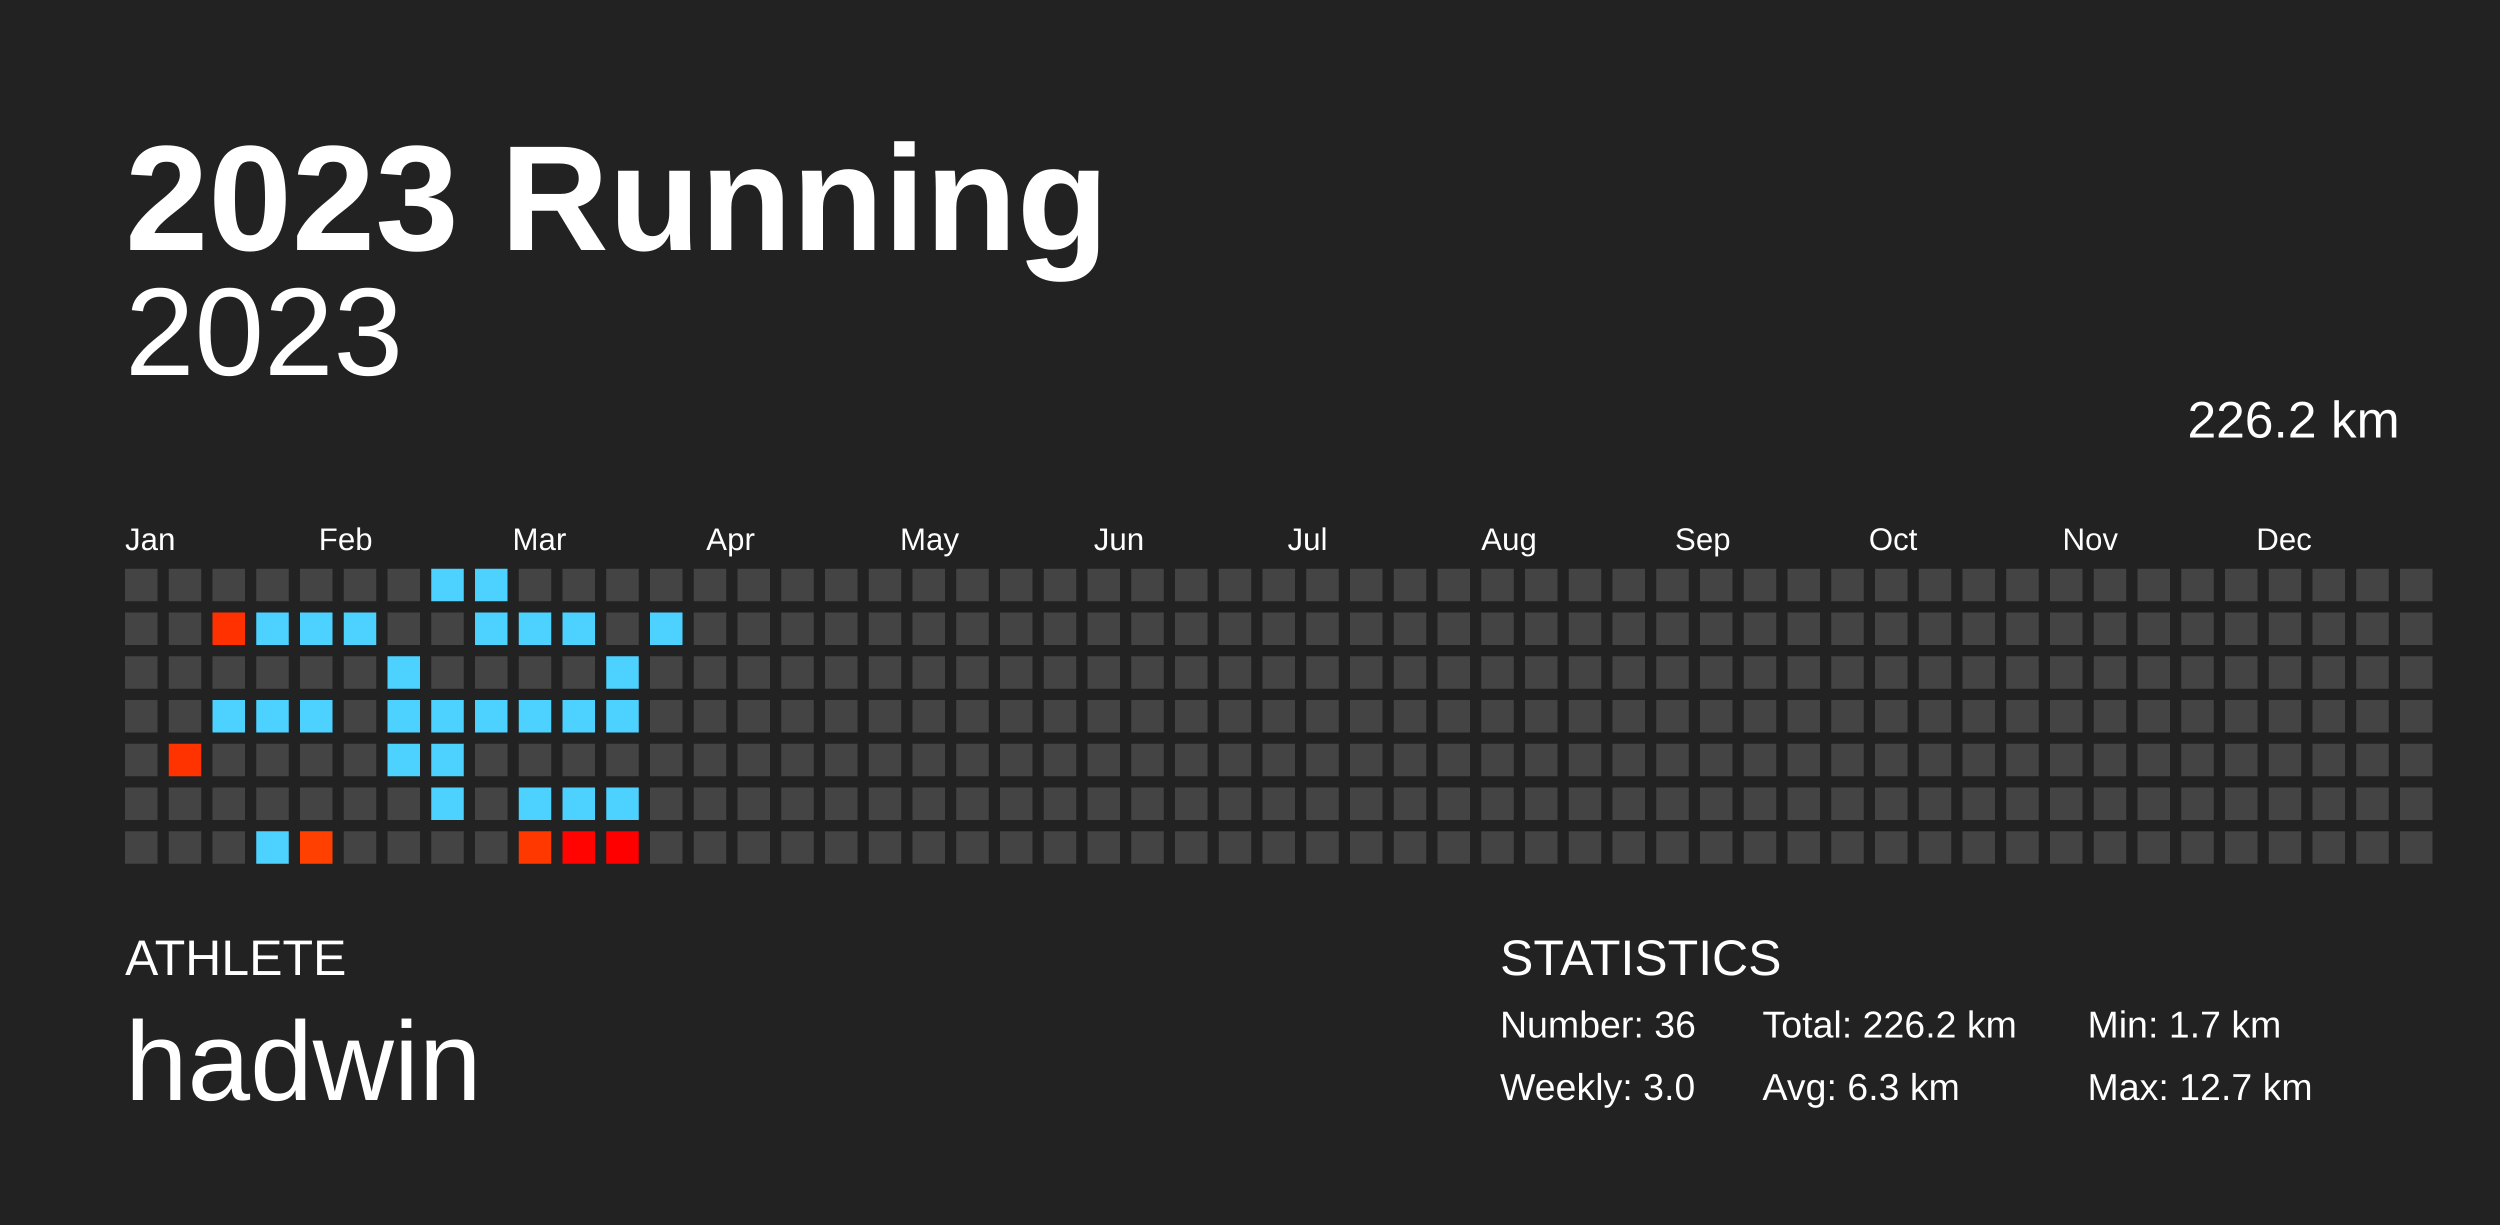
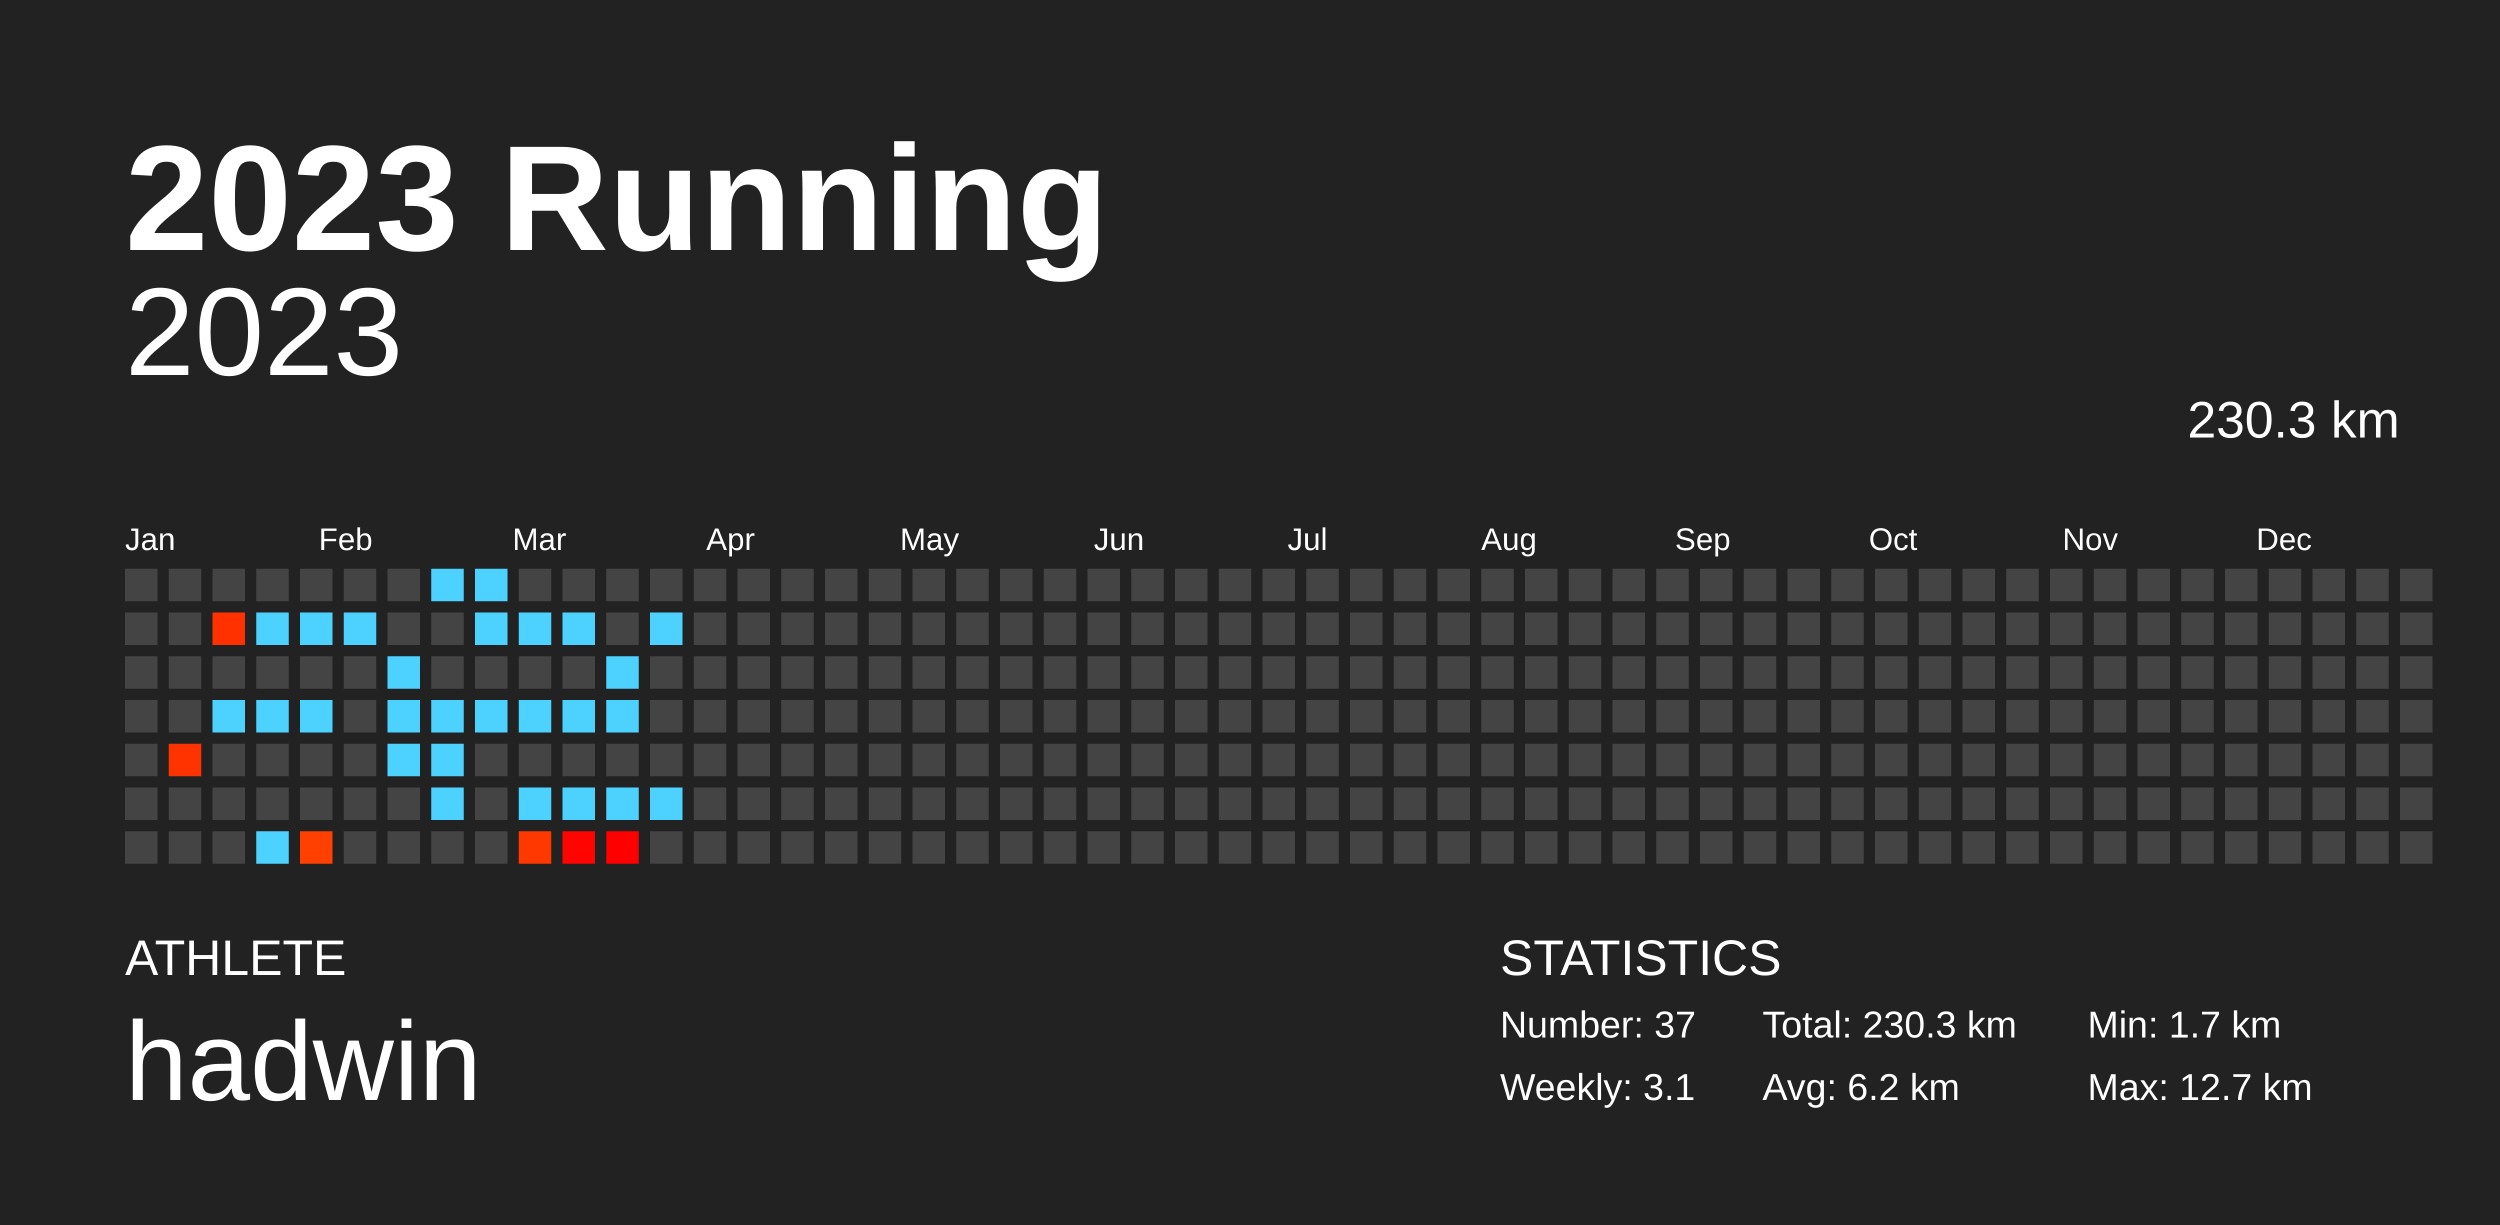
<svg xmlns="http://www.w3.org/2000/svg" baseProfile="full" height="98mm" version="1.1" viewBox="0,0,200,98" width="200mm">
  <defs />
  <rect fill="#222222" height="98" width="200" x="0" y="0" />
  <text fill="#FFFFFF" style="font-size:12px; font-family:Arial; font-weight:bold;" x="10" y="20">2023 Running</text>
  <text fill="#FFFFFF" style="font-size:4px; font-family:Arial" x="10" y="78">ATHLETE</text>
  <text fill="#FFFFFF" style="font-size:9px; font-family:Arial" x="10" y="88">hadwin</text>
  <text fill="#FFFFFF" style="font-size:4px; font-family:Arial" x="120" y="78">STATISTICS</text>
-   <text fill="#FFFFFF" style="font-size:3px; font-family:Arial" x="120" y="83">Number: 36</text>
-   <text fill="#FFFFFF" style="font-size:3px; font-family:Arial" x="120" y="88">Weekly: 3.0</text>
-   <text fill="#FFFFFF" style="font-size:3px; font-family:Arial" x="141" y="83">Total: 226.2 km</text>
-   <text fill="#FFFFFF" style="font-size:3px; font-family:Arial" x="141" y="88">Avg: 6.3 km</text>
+   <text fill="#FFFFFF" style="font-size:3px; font-family:Arial" x="120" y="83">Number: 37</text>
+   <text fill="#FFFFFF" style="font-size:3px; font-family:Arial" x="120" y="88">Weekly: 3.1</text>
+   <text fill="#FFFFFF" style="font-size:3px; font-family:Arial" x="141" y="83">Total: 230.3 km</text>
+   <text fill="#FFFFFF" style="font-size:3px; font-family:Arial" x="141" y="88">Avg: 6.2 km</text>
  <text fill="#FFFFFF" style="font-size:3px; font-family:Arial" x="167" y="83">Min: 1.7 km</text>
  <text fill="#FFFFFF" style="font-size:3px; font-family:Arial" x="167" y="88">Max: 12.7 km</text>
  <text alignment-baseline="hanging" fill="#FFFFFF" style="font-size:10.0px; font-family:Arial;" x="10" y="30">2023</text>
-   <text alignment-baseline="hanging" fill="#FFFFFF" style="font-size:4.125px; font-family:Arial;" x="175" y="35">226.2 km</text>
+   <text alignment-baseline="hanging" fill="#FFFFFF" style="font-size:4.125px; font-family:Arial;" x="175" y="35">230.3 km</text>
  <text fill="#FFFFFF" style="font-size:2.5px; font-family:Arial" x="10.0" y="44">Jan</text>
  <text fill="#FFFFFF" style="font-size:2.5px; font-family:Arial" x="25.5" y="44">Feb</text>
  <text fill="#FFFFFF" style="font-size:2.5px; font-family:Arial" x="41.0" y="44">Mar</text>
  <text fill="#FFFFFF" style="font-size:2.5px; font-family:Arial" x="56.5" y="44">Apr</text>
  <text fill="#FFFFFF" style="font-size:2.5px; font-family:Arial" x="72.0" y="44">May</text>
  <text fill="#FFFFFF" style="font-size:2.5px; font-family:Arial" x="87.5" y="44">Jun</text>
  <text fill="#FFFFFF" style="font-size:2.5px; font-family:Arial" x="103.0" y="44">Jul</text>
  <text fill="#FFFFFF" style="font-size:2.5px; font-family:Arial" x="118.5" y="44">Aug</text>
  <text fill="#FFFFFF" style="font-size:2.5px; font-family:Arial" x="134.0" y="44">Sep</text>
  <text fill="#FFFFFF" style="font-size:2.5px; font-family:Arial" x="149.5" y="44">Oct</text>
  <text fill="#FFFFFF" style="font-size:2.5px; font-family:Arial" x="165.0" y="44">Nov</text>
  <text fill="#FFFFFF" style="font-size:2.5px; font-family:Arial" x="180.5" y="44">Dec</text>
  <rect fill="#444444" height="2.6" width="2.6" x="10.0" y="45.5" />
  <rect fill="#444444" height="2.6" width="2.6" x="10.0" y="49.0" />
  <rect fill="#444444" height="2.6" width="2.6" x="10.0" y="52.5" />
  <rect fill="#444444" height="2.6" width="2.6" x="10.0" y="56.0" />
  <rect fill="#444444" height="2.6" width="2.6" x="10.0" y="59.5" />
  <rect fill="#444444" height="2.6" width="2.6" x="10.0" y="63.0" />
  <rect fill="#444444" height="2.6" width="2.6" x="10.0" y="66.5" />
  <rect fill="#444444" height="2.6" width="2.6" x="13.5" y="45.5" />
  <rect fill="#444444" height="2.6" width="2.6" x="13.5" y="49.0" />
  <rect fill="#444444" height="2.6" width="2.6" x="13.5" y="52.5" />
  <rect fill="#444444" height="2.6" width="2.6" x="13.5" y="56.0" />
  <rect fill="#ff3300" height="2.6" width="2.6" x="13.5" y="59.5" />
  <rect fill="#444444" height="2.6" width="2.6" x="13.5" y="63.0" />
  <rect fill="#444444" height="2.6" width="2.6" x="13.5" y="66.5" />
  <rect fill="#444444" height="2.6" width="2.6" x="17.0" y="45.5" />
  <rect fill="#ff3100" height="2.6" width="2.6" x="17.0" y="49.0" />
  <rect fill="#444444" height="2.6" width="2.6" x="17.0" y="52.5" />
  <rect fill="#4dd2ff" height="2.6" width="2.6" x="17.0" y="56.0" />
  <rect fill="#444444" height="2.6" width="2.6" x="17.0" y="59.5" />
  <rect fill="#444444" height="2.6" width="2.6" x="17.0" y="63.0" />
  <rect fill="#444444" height="2.6" width="2.6" x="17.0" y="66.5" />
  <rect fill="#444444" height="2.6" width="2.6" x="20.5" y="45.5" />
  <rect fill="#4dd2ff" height="2.6" width="2.6" x="20.5" y="49.0" />
  <rect fill="#444444" height="2.6" width="2.6" x="20.5" y="52.5" />
  <rect fill="#4dd2ff" height="2.6" width="2.6" x="20.5" y="56.0" />
  <rect fill="#444444" height="2.6" width="2.6" x="20.5" y="59.5" />
  <rect fill="#444444" height="2.6" width="2.6" x="20.5" y="63.0" />
  <rect fill="#4dd2ff" height="2.6" width="2.6" x="20.5" y="66.5" />
  <rect fill="#444444" height="2.6" width="2.6" x="24.0" y="45.5" />
  <rect fill="#4dd2ff" height="2.6" width="2.6" x="24.0" y="49.0" />
  <rect fill="#444444" height="2.6" width="2.6" x="24.0" y="52.5" />
  <rect fill="#4dd2ff" height="2.6" width="2.6" x="24.0" y="56.0" />
  <rect fill="#444444" height="2.6" width="2.6" x="24.0" y="59.5" />
  <rect fill="#444444" height="2.6" width="2.6" x="24.0" y="63.0" />
  <rect fill="#ff4000" height="2.6" width="2.6" x="24.0" y="66.5" />
  <rect fill="#444444" height="2.6" width="2.6" x="27.5" y="45.5" />
  <rect fill="#4dd2ff" height="2.6" width="2.6" x="27.5" y="49.0" />
  <rect fill="#444444" height="2.6" width="2.6" x="27.5" y="52.5" />
  <rect fill="#444444" height="2.6" width="2.6" x="27.5" y="56.0" />
  <rect fill="#444444" height="2.6" width="2.6" x="27.5" y="59.5" />
  <rect fill="#444444" height="2.6" width="2.6" x="27.5" y="63.0" />
  <rect fill="#444444" height="2.6" width="2.6" x="27.5" y="66.5" />
  <rect fill="#444444" height="2.6" width="2.6" x="31.0" y="45.5" />
  <rect fill="#444444" height="2.6" width="2.6" x="31.0" y="49.0" />
  <rect fill="#4dd2ff" height="2.6" width="2.6" x="31.0" y="52.5" />
  <rect fill="#4dd2ff" height="2.6" width="2.6" x="31.0" y="56.0" />
  <rect fill="#4dd2ff" height="2.6" width="2.6" x="31.0" y="59.5" />
  <rect fill="#444444" height="2.6" width="2.6" x="31.0" y="63.0" />
  <rect fill="#444444" height="2.6" width="2.6" x="31.0" y="66.5" />
  <rect fill="#4dd2ff" height="2.6" width="2.6" x="34.5" y="45.5" />
  <rect fill="#444444" height="2.6" width="2.6" x="34.5" y="49.0" />
  <rect fill="#444444" height="2.6" width="2.6" x="34.5" y="52.5" />
  <rect fill="#4dd2ff" height="2.6" width="2.6" x="34.5" y="56.0" />
  <rect fill="#4dd2ff" height="2.6" width="2.6" x="34.5" y="59.5" />
  <rect fill="#4dd2ff" height="2.6" width="2.6" x="34.5" y="63.0" />
  <rect fill="#444444" height="2.6" width="2.6" x="34.5" y="66.5" />
  <rect fill="#4dd2ff" height="2.6" width="2.6" x="38.0" y="45.5" />
  <rect fill="#4dd2ff" height="2.6" width="2.6" x="38.0" y="49.0" />
  <rect fill="#444444" height="2.6" width="2.6" x="38.0" y="52.5" />
  <rect fill="#4dd2ff" height="2.6" width="2.6" x="38.0" y="56.0" />
  <rect fill="#444444" height="2.6" width="2.6" x="38.0" y="59.5" />
  <rect fill="#444444" height="2.6" width="2.6" x="38.0" y="63.0" />
  <rect fill="#444444" height="2.6" width="2.6" x="38.0" y="66.5" />
  <rect fill="#444444" height="2.6" width="2.6" x="41.5" y="45.5" />
  <rect fill="#4dd2ff" height="2.6" width="2.6" x="41.5" y="49.0" />
  <rect fill="#444444" height="2.6" width="2.6" x="41.5" y="52.5" />
  <rect fill="#4dd2ff" height="2.6" width="2.6" x="41.5" y="56.0" />
  <rect fill="#444444" height="2.6" width="2.6" x="41.5" y="59.5" />
  <rect fill="#4dd2ff" height="2.6" width="2.6" x="41.5" y="63.0" />
  <rect fill="#ff3800" height="2.6" width="2.6" x="41.5" y="66.5" />
  <rect fill="#444444" height="2.6" width="2.6" x="45.0" y="45.5" />
  <rect fill="#4dd2ff" height="2.6" width="2.6" x="45.0" y="49.0" />
  <rect fill="#444444" height="2.6" width="2.6" x="45.0" y="52.5" />
  <rect fill="#4dd2ff" height="2.6" width="2.6" x="45.0" y="56.0" />
  <rect fill="#444444" height="2.6" width="2.6" x="45.0" y="59.5" />
  <rect fill="#4dd2ff" height="2.6" width="2.6" x="45.0" y="63.0" />
  <rect fill="#ff0400" height="2.6" width="2.6" x="45.0" y="66.5" />
  <rect fill="#444444" height="2.6" width="2.6" x="48.5" y="45.5" />
  <rect fill="#444444" height="2.6" width="2.6" x="48.5" y="49.0" />
  <rect fill="#4dd2ff" height="2.6" width="2.6" x="48.5" y="52.5" />
  <rect fill="#4dd2ff" height="2.6" width="2.6" x="48.5" y="56.0" />
  <rect fill="#444444" height="2.6" width="2.6" x="48.5" y="59.5" />
  <rect fill="#4dd2ff" height="2.6" width="2.6" x="48.5" y="63.0" />
  <rect fill="#ff0000" height="2.6" width="2.6" x="48.5" y="66.5" />
  <rect fill="#444444" height="2.6" width="2.6" x="52.0" y="45.5" />
  <rect fill="#4dd2ff" height="2.6" width="2.6" x="52.0" y="49.0" />
  <rect fill="#444444" height="2.6" width="2.6" x="52.0" y="52.5" />
  <rect fill="#444444" height="2.6" width="2.6" x="52.0" y="56.0" />
  <rect fill="#444444" height="2.6" width="2.6" x="52.0" y="59.5" />
-   <rect fill="#444444" height="2.6" width="2.6" x="52.0" y="63.0" />
+   <rect fill="#4dd2ff" height="2.6" width="2.6" x="52.0" y="63.0" />
  <rect fill="#444444" height="2.6" width="2.6" x="52.0" y="66.5" />
  <rect fill="#444444" height="2.6" width="2.6" x="55.5" y="45.5" />
  <rect fill="#444444" height="2.6" width="2.6" x="55.5" y="49.0" />
  <rect fill="#444444" height="2.6" width="2.6" x="55.5" y="52.5" />
  <rect fill="#444444" height="2.6" width="2.6" x="55.5" y="56.0" />
  <rect fill="#444444" height="2.6" width="2.6" x="55.5" y="59.5" />
  <rect fill="#444444" height="2.6" width="2.6" x="55.5" y="63.0" />
  <rect fill="#444444" height="2.6" width="2.6" x="55.5" y="66.5" />
  <rect fill="#444444" height="2.6" width="2.6" x="59.0" y="45.5" />
  <rect fill="#444444" height="2.6" width="2.6" x="59.0" y="49.0" />
  <rect fill="#444444" height="2.6" width="2.6" x="59.0" y="52.5" />
  <rect fill="#444444" height="2.6" width="2.6" x="59.0" y="56.0" />
  <rect fill="#444444" height="2.6" width="2.6" x="59.0" y="59.5" />
  <rect fill="#444444" height="2.6" width="2.6" x="59.0" y="63.0" />
  <rect fill="#444444" height="2.6" width="2.6" x="59.0" y="66.5" />
  <rect fill="#444444" height="2.6" width="2.6" x="62.5" y="45.5" />
  <rect fill="#444444" height="2.6" width="2.6" x="62.5" y="49.0" />
  <rect fill="#444444" height="2.6" width="2.6" x="62.5" y="52.5" />
  <rect fill="#444444" height="2.6" width="2.6" x="62.5" y="56.0" />
  <rect fill="#444444" height="2.6" width="2.6" x="62.5" y="59.5" />
  <rect fill="#444444" height="2.6" width="2.6" x="62.5" y="63.0" />
  <rect fill="#444444" height="2.6" width="2.6" x="62.5" y="66.5" />
  <rect fill="#444444" height="2.6" width="2.6" x="66.0" y="45.5" />
  <rect fill="#444444" height="2.6" width="2.6" x="66.0" y="49.0" />
  <rect fill="#444444" height="2.6" width="2.6" x="66.0" y="52.5" />
  <rect fill="#444444" height="2.6" width="2.6" x="66.0" y="56.0" />
  <rect fill="#444444" height="2.6" width="2.6" x="66.0" y="59.5" />
  <rect fill="#444444" height="2.6" width="2.6" x="66.0" y="63.0" />
  <rect fill="#444444" height="2.6" width="2.6" x="66.0" y="66.5" />
  <rect fill="#444444" height="2.6" width="2.6" x="69.5" y="45.5" />
  <rect fill="#444444" height="2.6" width="2.6" x="69.5" y="49.0" />
  <rect fill="#444444" height="2.6" width="2.6" x="69.5" y="52.5" />
  <rect fill="#444444" height="2.6" width="2.6" x="69.5" y="56.0" />
  <rect fill="#444444" height="2.6" width="2.6" x="69.5" y="59.5" />
  <rect fill="#444444" height="2.6" width="2.6" x="69.5" y="63.0" />
  <rect fill="#444444" height="2.6" width="2.6" x="69.5" y="66.5" />
  <rect fill="#444444" height="2.6" width="2.6" x="73.0" y="45.5" />
  <rect fill="#444444" height="2.6" width="2.6" x="73.0" y="49.0" />
  <rect fill="#444444" height="2.6" width="2.6" x="73.0" y="52.5" />
  <rect fill="#444444" height="2.6" width="2.6" x="73.0" y="56.0" />
  <rect fill="#444444" height="2.6" width="2.6" x="73.0" y="59.5" />
  <rect fill="#444444" height="2.6" width="2.6" x="73.0" y="63.0" />
  <rect fill="#444444" height="2.6" width="2.6" x="73.0" y="66.5" />
  <rect fill="#444444" height="2.6" width="2.6" x="76.5" y="45.5" />
  <rect fill="#444444" height="2.6" width="2.6" x="76.5" y="49.0" />
  <rect fill="#444444" height="2.6" width="2.6" x="76.5" y="52.5" />
  <rect fill="#444444" height="2.6" width="2.6" x="76.5" y="56.0" />
  <rect fill="#444444" height="2.6" width="2.6" x="76.5" y="59.5" />
  <rect fill="#444444" height="2.6" width="2.6" x="76.5" y="63.0" />
  <rect fill="#444444" height="2.6" width="2.6" x="76.5" y="66.5" />
  <rect fill="#444444" height="2.6" width="2.6" x="80.0" y="45.5" />
  <rect fill="#444444" height="2.6" width="2.6" x="80.0" y="49.0" />
  <rect fill="#444444" height="2.6" width="2.6" x="80.0" y="52.5" />
  <rect fill="#444444" height="2.6" width="2.6" x="80.0" y="56.0" />
  <rect fill="#444444" height="2.6" width="2.6" x="80.0" y="59.5" />
  <rect fill="#444444" height="2.6" width="2.6" x="80.0" y="63.0" />
  <rect fill="#444444" height="2.6" width="2.6" x="80.0" y="66.5" />
  <rect fill="#444444" height="2.6" width="2.6" x="83.5" y="45.5" />
  <rect fill="#444444" height="2.6" width="2.6" x="83.5" y="49.0" />
  <rect fill="#444444" height="2.6" width="2.6" x="83.5" y="52.5" />
  <rect fill="#444444" height="2.6" width="2.6" x="83.5" y="56.0" />
  <rect fill="#444444" height="2.6" width="2.6" x="83.5" y="59.5" />
  <rect fill="#444444" height="2.6" width="2.6" x="83.5" y="63.0" />
  <rect fill="#444444" height="2.6" width="2.6" x="83.5" y="66.5" />
  <rect fill="#444444" height="2.6" width="2.6" x="87.0" y="45.5" />
  <rect fill="#444444" height="2.6" width="2.6" x="87.0" y="49.0" />
  <rect fill="#444444" height="2.6" width="2.6" x="87.0" y="52.5" />
  <rect fill="#444444" height="2.6" width="2.6" x="87.0" y="56.0" />
  <rect fill="#444444" height="2.6" width="2.6" x="87.0" y="59.5" />
  <rect fill="#444444" height="2.6" width="2.6" x="87.0" y="63.0" />
  <rect fill="#444444" height="2.6" width="2.6" x="87.0" y="66.5" />
  <rect fill="#444444" height="2.6" width="2.6" x="90.5" y="45.5" />
  <rect fill="#444444" height="2.6" width="2.6" x="90.5" y="49.0" />
  <rect fill="#444444" height="2.6" width="2.6" x="90.5" y="52.5" />
  <rect fill="#444444" height="2.6" width="2.6" x="90.5" y="56.0" />
  <rect fill="#444444" height="2.6" width="2.6" x="90.5" y="59.5" />
  <rect fill="#444444" height="2.6" width="2.6" x="90.5" y="63.0" />
  <rect fill="#444444" height="2.6" width="2.6" x="90.5" y="66.5" />
  <rect fill="#444444" height="2.6" width="2.6" x="94.0" y="45.5" />
  <rect fill="#444444" height="2.6" width="2.6" x="94.0" y="49.0" />
  <rect fill="#444444" height="2.6" width="2.6" x="94.0" y="52.5" />
  <rect fill="#444444" height="2.6" width="2.6" x="94.0" y="56.0" />
  <rect fill="#444444" height="2.6" width="2.6" x="94.0" y="59.5" />
  <rect fill="#444444" height="2.6" width="2.6" x="94.0" y="63.0" />
  <rect fill="#444444" height="2.6" width="2.6" x="94.0" y="66.5" />
  <rect fill="#444444" height="2.6" width="2.6" x="97.5" y="45.5" />
  <rect fill="#444444" height="2.6" width="2.6" x="97.5" y="49.0" />
  <rect fill="#444444" height="2.6" width="2.6" x="97.5" y="52.5" />
  <rect fill="#444444" height="2.6" width="2.6" x="97.5" y="56.0" />
  <rect fill="#444444" height="2.6" width="2.6" x="97.5" y="59.5" />
  <rect fill="#444444" height="2.6" width="2.6" x="97.5" y="63.0" />
  <rect fill="#444444" height="2.6" width="2.6" x="97.5" y="66.5" />
  <rect fill="#444444" height="2.6" width="2.6" x="101.0" y="45.5" />
  <rect fill="#444444" height="2.6" width="2.6" x="101.0" y="49.0" />
  <rect fill="#444444" height="2.6" width="2.6" x="101.0" y="52.5" />
  <rect fill="#444444" height="2.6" width="2.6" x="101.0" y="56.0" />
  <rect fill="#444444" height="2.6" width="2.6" x="101.0" y="59.5" />
  <rect fill="#444444" height="2.6" width="2.6" x="101.0" y="63.0" />
  <rect fill="#444444" height="2.6" width="2.6" x="101.0" y="66.5" />
  <rect fill="#444444" height="2.6" width="2.6" x="104.5" y="45.5" />
  <rect fill="#444444" height="2.6" width="2.6" x="104.5" y="49.0" />
  <rect fill="#444444" height="2.6" width="2.6" x="104.5" y="52.5" />
  <rect fill="#444444" height="2.6" width="2.6" x="104.5" y="56.0" />
  <rect fill="#444444" height="2.6" width="2.6" x="104.5" y="59.5" />
  <rect fill="#444444" height="2.6" width="2.6" x="104.5" y="63.0" />
  <rect fill="#444444" height="2.6" width="2.6" x="104.5" y="66.5" />
  <rect fill="#444444" height="2.6" width="2.6" x="108.0" y="45.5" />
  <rect fill="#444444" height="2.6" width="2.6" x="108.0" y="49.0" />
  <rect fill="#444444" height="2.6" width="2.6" x="108.0" y="52.5" />
  <rect fill="#444444" height="2.6" width="2.6" x="108.0" y="56.0" />
  <rect fill="#444444" height="2.6" width="2.6" x="108.0" y="59.5" />
  <rect fill="#444444" height="2.6" width="2.6" x="108.0" y="63.0" />
  <rect fill="#444444" height="2.6" width="2.6" x="108.0" y="66.5" />
  <rect fill="#444444" height="2.6" width="2.6" x="111.5" y="45.5" />
  <rect fill="#444444" height="2.6" width="2.6" x="111.5" y="49.0" />
  <rect fill="#444444" height="2.6" width="2.6" x="111.5" y="52.5" />
  <rect fill="#444444" height="2.6" width="2.6" x="111.5" y="56.0" />
  <rect fill="#444444" height="2.6" width="2.6" x="111.5" y="59.5" />
  <rect fill="#444444" height="2.6" width="2.6" x="111.5" y="63.0" />
  <rect fill="#444444" height="2.6" width="2.6" x="111.5" y="66.5" />
  <rect fill="#444444" height="2.6" width="2.6" x="115.0" y="45.5" />
  <rect fill="#444444" height="2.6" width="2.6" x="115.0" y="49.0" />
  <rect fill="#444444" height="2.6" width="2.6" x="115.0" y="52.5" />
  <rect fill="#444444" height="2.6" width="2.6" x="115.0" y="56.0" />
  <rect fill="#444444" height="2.6" width="2.6" x="115.0" y="59.5" />
  <rect fill="#444444" height="2.6" width="2.6" x="115.0" y="63.0" />
  <rect fill="#444444" height="2.6" width="2.6" x="115.0" y="66.5" />
  <rect fill="#444444" height="2.6" width="2.6" x="118.5" y="45.5" />
  <rect fill="#444444" height="2.6" width="2.6" x="118.5" y="49.0" />
  <rect fill="#444444" height="2.6" width="2.6" x="118.5" y="52.5" />
  <rect fill="#444444" height="2.6" width="2.6" x="118.5" y="56.0" />
  <rect fill="#444444" height="2.6" width="2.6" x="118.5" y="59.5" />
  <rect fill="#444444" height="2.6" width="2.6" x="118.5" y="63.0" />
  <rect fill="#444444" height="2.6" width="2.6" x="118.5" y="66.5" />
  <rect fill="#444444" height="2.6" width="2.6" x="122.0" y="45.5" />
  <rect fill="#444444" height="2.6" width="2.6" x="122.0" y="49.0" />
  <rect fill="#444444" height="2.6" width="2.6" x="122.0" y="52.5" />
  <rect fill="#444444" height="2.6" width="2.6" x="122.0" y="56.0" />
  <rect fill="#444444" height="2.6" width="2.6" x="122.0" y="59.5" />
  <rect fill="#444444" height="2.6" width="2.6" x="122.0" y="63.0" />
  <rect fill="#444444" height="2.6" width="2.6" x="122.0" y="66.5" />
  <rect fill="#444444" height="2.6" width="2.6" x="125.5" y="45.5" />
  <rect fill="#444444" height="2.6" width="2.6" x="125.5" y="49.0" />
  <rect fill="#444444" height="2.6" width="2.6" x="125.5" y="52.5" />
  <rect fill="#444444" height="2.6" width="2.6" x="125.5" y="56.0" />
  <rect fill="#444444" height="2.6" width="2.6" x="125.5" y="59.5" />
  <rect fill="#444444" height="2.6" width="2.6" x="125.5" y="63.0" />
  <rect fill="#444444" height="2.6" width="2.6" x="125.5" y="66.5" />
  <rect fill="#444444" height="2.6" width="2.6" x="129.0" y="45.5" />
  <rect fill="#444444" height="2.6" width="2.6" x="129.0" y="49.0" />
  <rect fill="#444444" height="2.6" width="2.6" x="129.0" y="52.5" />
  <rect fill="#444444" height="2.6" width="2.6" x="129.0" y="56.0" />
  <rect fill="#444444" height="2.6" width="2.6" x="129.0" y="59.5" />
  <rect fill="#444444" height="2.6" width="2.6" x="129.0" y="63.0" />
  <rect fill="#444444" height="2.6" width="2.6" x="129.0" y="66.5" />
  <rect fill="#444444" height="2.6" width="2.6" x="132.5" y="45.5" />
  <rect fill="#444444" height="2.6" width="2.6" x="132.5" y="49.0" />
  <rect fill="#444444" height="2.6" width="2.6" x="132.5" y="52.5" />
  <rect fill="#444444" height="2.6" width="2.6" x="132.5" y="56.0" />
  <rect fill="#444444" height="2.6" width="2.6" x="132.5" y="59.5" />
  <rect fill="#444444" height="2.6" width="2.6" x="132.5" y="63.0" />
  <rect fill="#444444" height="2.6" width="2.6" x="132.5" y="66.5" />
  <rect fill="#444444" height="2.6" width="2.6" x="136.0" y="45.5" />
  <rect fill="#444444" height="2.6" width="2.6" x="136.0" y="49.0" />
  <rect fill="#444444" height="2.6" width="2.6" x="136.0" y="52.5" />
  <rect fill="#444444" height="2.6" width="2.6" x="136.0" y="56.0" />
  <rect fill="#444444" height="2.6" width="2.6" x="136.0" y="59.5" />
  <rect fill="#444444" height="2.6" width="2.6" x="136.0" y="63.0" />
  <rect fill="#444444" height="2.6" width="2.6" x="136.0" y="66.5" />
  <rect fill="#444444" height="2.6" width="2.6" x="139.5" y="45.5" />
  <rect fill="#444444" height="2.6" width="2.6" x="139.5" y="49.0" />
  <rect fill="#444444" height="2.6" width="2.6" x="139.5" y="52.5" />
  <rect fill="#444444" height="2.6" width="2.6" x="139.5" y="56.0" />
  <rect fill="#444444" height="2.6" width="2.6" x="139.5" y="59.5" />
  <rect fill="#444444" height="2.6" width="2.6" x="139.5" y="63.0" />
  <rect fill="#444444" height="2.6" width="2.6" x="139.5" y="66.5" />
  <rect fill="#444444" height="2.6" width="2.6" x="143.0" y="45.5" />
  <rect fill="#444444" height="2.6" width="2.6" x="143.0" y="49.0" />
  <rect fill="#444444" height="2.6" width="2.6" x="143.0" y="52.5" />
  <rect fill="#444444" height="2.6" width="2.6" x="143.0" y="56.0" />
  <rect fill="#444444" height="2.6" width="2.6" x="143.0" y="59.5" />
  <rect fill="#444444" height="2.6" width="2.6" x="143.0" y="63.0" />
  <rect fill="#444444" height="2.6" width="2.6" x="143.0" y="66.5" />
  <rect fill="#444444" height="2.6" width="2.6" x="146.5" y="45.5" />
  <rect fill="#444444" height="2.6" width="2.6" x="146.5" y="49.0" />
  <rect fill="#444444" height="2.6" width="2.6" x="146.5" y="52.5" />
  <rect fill="#444444" height="2.6" width="2.6" x="146.5" y="56.0" />
  <rect fill="#444444" height="2.6" width="2.6" x="146.5" y="59.5" />
  <rect fill="#444444" height="2.6" width="2.6" x="146.5" y="63.0" />
  <rect fill="#444444" height="2.6" width="2.6" x="146.5" y="66.5" />
  <rect fill="#444444" height="2.6" width="2.6" x="150.0" y="45.5" />
  <rect fill="#444444" height="2.6" width="2.6" x="150.0" y="49.0" />
  <rect fill="#444444" height="2.6" width="2.6" x="150.0" y="52.5" />
  <rect fill="#444444" height="2.6" width="2.6" x="150.0" y="56.0" />
  <rect fill="#444444" height="2.6" width="2.6" x="150.0" y="59.5" />
  <rect fill="#444444" height="2.6" width="2.6" x="150.0" y="63.0" />
  <rect fill="#444444" height="2.6" width="2.6" x="150.0" y="66.5" />
  <rect fill="#444444" height="2.6" width="2.6" x="153.5" y="45.5" />
  <rect fill="#444444" height="2.6" width="2.6" x="153.5" y="49.0" />
  <rect fill="#444444" height="2.6" width="2.6" x="153.5" y="52.5" />
  <rect fill="#444444" height="2.6" width="2.6" x="153.5" y="56.0" />
  <rect fill="#444444" height="2.6" width="2.6" x="153.5" y="59.5" />
  <rect fill="#444444" height="2.6" width="2.6" x="153.5" y="63.0" />
  <rect fill="#444444" height="2.6" width="2.6" x="153.5" y="66.5" />
  <rect fill="#444444" height="2.6" width="2.6" x="157.0" y="45.5" />
  <rect fill="#444444" height="2.6" width="2.6" x="157.0" y="49.0" />
  <rect fill="#444444" height="2.6" width="2.6" x="157.0" y="52.5" />
  <rect fill="#444444" height="2.6" width="2.6" x="157.0" y="56.0" />
  <rect fill="#444444" height="2.6" width="2.6" x="157.0" y="59.5" />
  <rect fill="#444444" height="2.6" width="2.6" x="157.0" y="63.0" />
  <rect fill="#444444" height="2.6" width="2.6" x="157.0" y="66.5" />
  <rect fill="#444444" height="2.6" width="2.6" x="160.5" y="45.5" />
  <rect fill="#444444" height="2.6" width="2.6" x="160.5" y="49.0" />
  <rect fill="#444444" height="2.6" width="2.6" x="160.5" y="52.5" />
  <rect fill="#444444" height="2.6" width="2.6" x="160.5" y="56.0" />
  <rect fill="#444444" height="2.6" width="2.6" x="160.5" y="59.5" />
  <rect fill="#444444" height="2.6" width="2.6" x="160.5" y="63.0" />
  <rect fill="#444444" height="2.6" width="2.6" x="160.5" y="66.5" />
  <rect fill="#444444" height="2.6" width="2.6" x="164.0" y="45.5" />
  <rect fill="#444444" height="2.6" width="2.6" x="164.0" y="49.0" />
  <rect fill="#444444" height="2.6" width="2.6" x="164.0" y="52.5" />
  <rect fill="#444444" height="2.6" width="2.6" x="164.0" y="56.0" />
  <rect fill="#444444" height="2.6" width="2.6" x="164.0" y="59.5" />
  <rect fill="#444444" height="2.6" width="2.6" x="164.0" y="63.0" />
  <rect fill="#444444" height="2.6" width="2.6" x="164.0" y="66.5" />
  <rect fill="#444444" height="2.6" width="2.6" x="167.5" y="45.5" />
  <rect fill="#444444" height="2.6" width="2.6" x="167.5" y="49.0" />
  <rect fill="#444444" height="2.6" width="2.6" x="167.5" y="52.5" />
  <rect fill="#444444" height="2.6" width="2.6" x="167.5" y="56.0" />
  <rect fill="#444444" height="2.6" width="2.6" x="167.5" y="59.5" />
  <rect fill="#444444" height="2.6" width="2.6" x="167.5" y="63.0" />
  <rect fill="#444444" height="2.6" width="2.6" x="167.5" y="66.5" />
  <rect fill="#444444" height="2.6" width="2.6" x="171.0" y="45.5" />
  <rect fill="#444444" height="2.6" width="2.6" x="171.0" y="49.0" />
  <rect fill="#444444" height="2.6" width="2.6" x="171.0" y="52.5" />
  <rect fill="#444444" height="2.6" width="2.6" x="171.0" y="56.0" />
  <rect fill="#444444" height="2.6" width="2.6" x="171.0" y="59.5" />
  <rect fill="#444444" height="2.6" width="2.6" x="171.0" y="63.0" />
  <rect fill="#444444" height="2.6" width="2.6" x="171.0" y="66.5" />
  <rect fill="#444444" height="2.6" width="2.6" x="174.5" y="45.5" />
  <rect fill="#444444" height="2.6" width="2.6" x="174.5" y="49.0" />
  <rect fill="#444444" height="2.6" width="2.6" x="174.5" y="52.5" />
  <rect fill="#444444" height="2.6" width="2.6" x="174.5" y="56.0" />
  <rect fill="#444444" height="2.6" width="2.6" x="174.5" y="59.5" />
  <rect fill="#444444" height="2.6" width="2.6" x="174.5" y="63.0" />
  <rect fill="#444444" height="2.6" width="2.6" x="174.5" y="66.5" />
  <rect fill="#444444" height="2.6" width="2.6" x="178.0" y="45.5" />
  <rect fill="#444444" height="2.6" width="2.6" x="178.0" y="49.0" />
  <rect fill="#444444" height="2.6" width="2.6" x="178.0" y="52.5" />
  <rect fill="#444444" height="2.6" width="2.6" x="178.0" y="56.0" />
  <rect fill="#444444" height="2.6" width="2.6" x="178.0" y="59.5" />
  <rect fill="#444444" height="2.6" width="2.6" x="178.0" y="63.0" />
  <rect fill="#444444" height="2.6" width="2.6" x="178.0" y="66.5" />
  <rect fill="#444444" height="2.6" width="2.6" x="181.5" y="45.5" />
  <rect fill="#444444" height="2.6" width="2.6" x="181.5" y="49.0" />
  <rect fill="#444444" height="2.6" width="2.6" x="181.5" y="52.5" />
  <rect fill="#444444" height="2.6" width="2.6" x="181.5" y="56.0" />
  <rect fill="#444444" height="2.6" width="2.6" x="181.5" y="59.5" />
  <rect fill="#444444" height="2.6" width="2.6" x="181.5" y="63.0" />
  <rect fill="#444444" height="2.6" width="2.6" x="181.5" y="66.5" />
  <rect fill="#444444" height="2.6" width="2.6" x="185.0" y="45.5" />
  <rect fill="#444444" height="2.6" width="2.6" x="185.0" y="49.0" />
  <rect fill="#444444" height="2.6" width="2.6" x="185.0" y="52.5" />
  <rect fill="#444444" height="2.6" width="2.6" x="185.0" y="56.0" />
  <rect fill="#444444" height="2.6" width="2.6" x="185.0" y="59.5" />
  <rect fill="#444444" height="2.6" width="2.6" x="185.0" y="63.0" />
  <rect fill="#444444" height="2.6" width="2.6" x="185.0" y="66.5" />
  <rect fill="#444444" height="2.6" width="2.6" x="188.5" y="45.5" />
  <rect fill="#444444" height="2.6" width="2.6" x="188.5" y="49.0" />
  <rect fill="#444444" height="2.6" width="2.6" x="188.5" y="52.5" />
  <rect fill="#444444" height="2.6" width="2.6" x="188.5" y="56.0" />
  <rect fill="#444444" height="2.6" width="2.6" x="188.5" y="59.5" />
  <rect fill="#444444" height="2.6" width="2.6" x="188.5" y="63.0" />
  <rect fill="#444444" height="2.6" width="2.6" x="188.5" y="66.5" />
  <rect fill="#444444" height="2.6" width="2.6" x="192.0" y="45.5" />
  <rect fill="#444444" height="2.6" width="2.6" x="192.0" y="49.0" />
  <rect fill="#444444" height="2.6" width="2.6" x="192.0" y="52.5" />
  <rect fill="#444444" height="2.6" width="2.6" x="192.0" y="56.0" />
  <rect fill="#444444" height="2.6" width="2.6" x="192.0" y="59.5" />
  <rect fill="#444444" height="2.6" width="2.6" x="192.0" y="63.0" />
  <rect fill="#444444" height="2.6" width="2.6" x="192.0" y="66.5" />
</svg>
